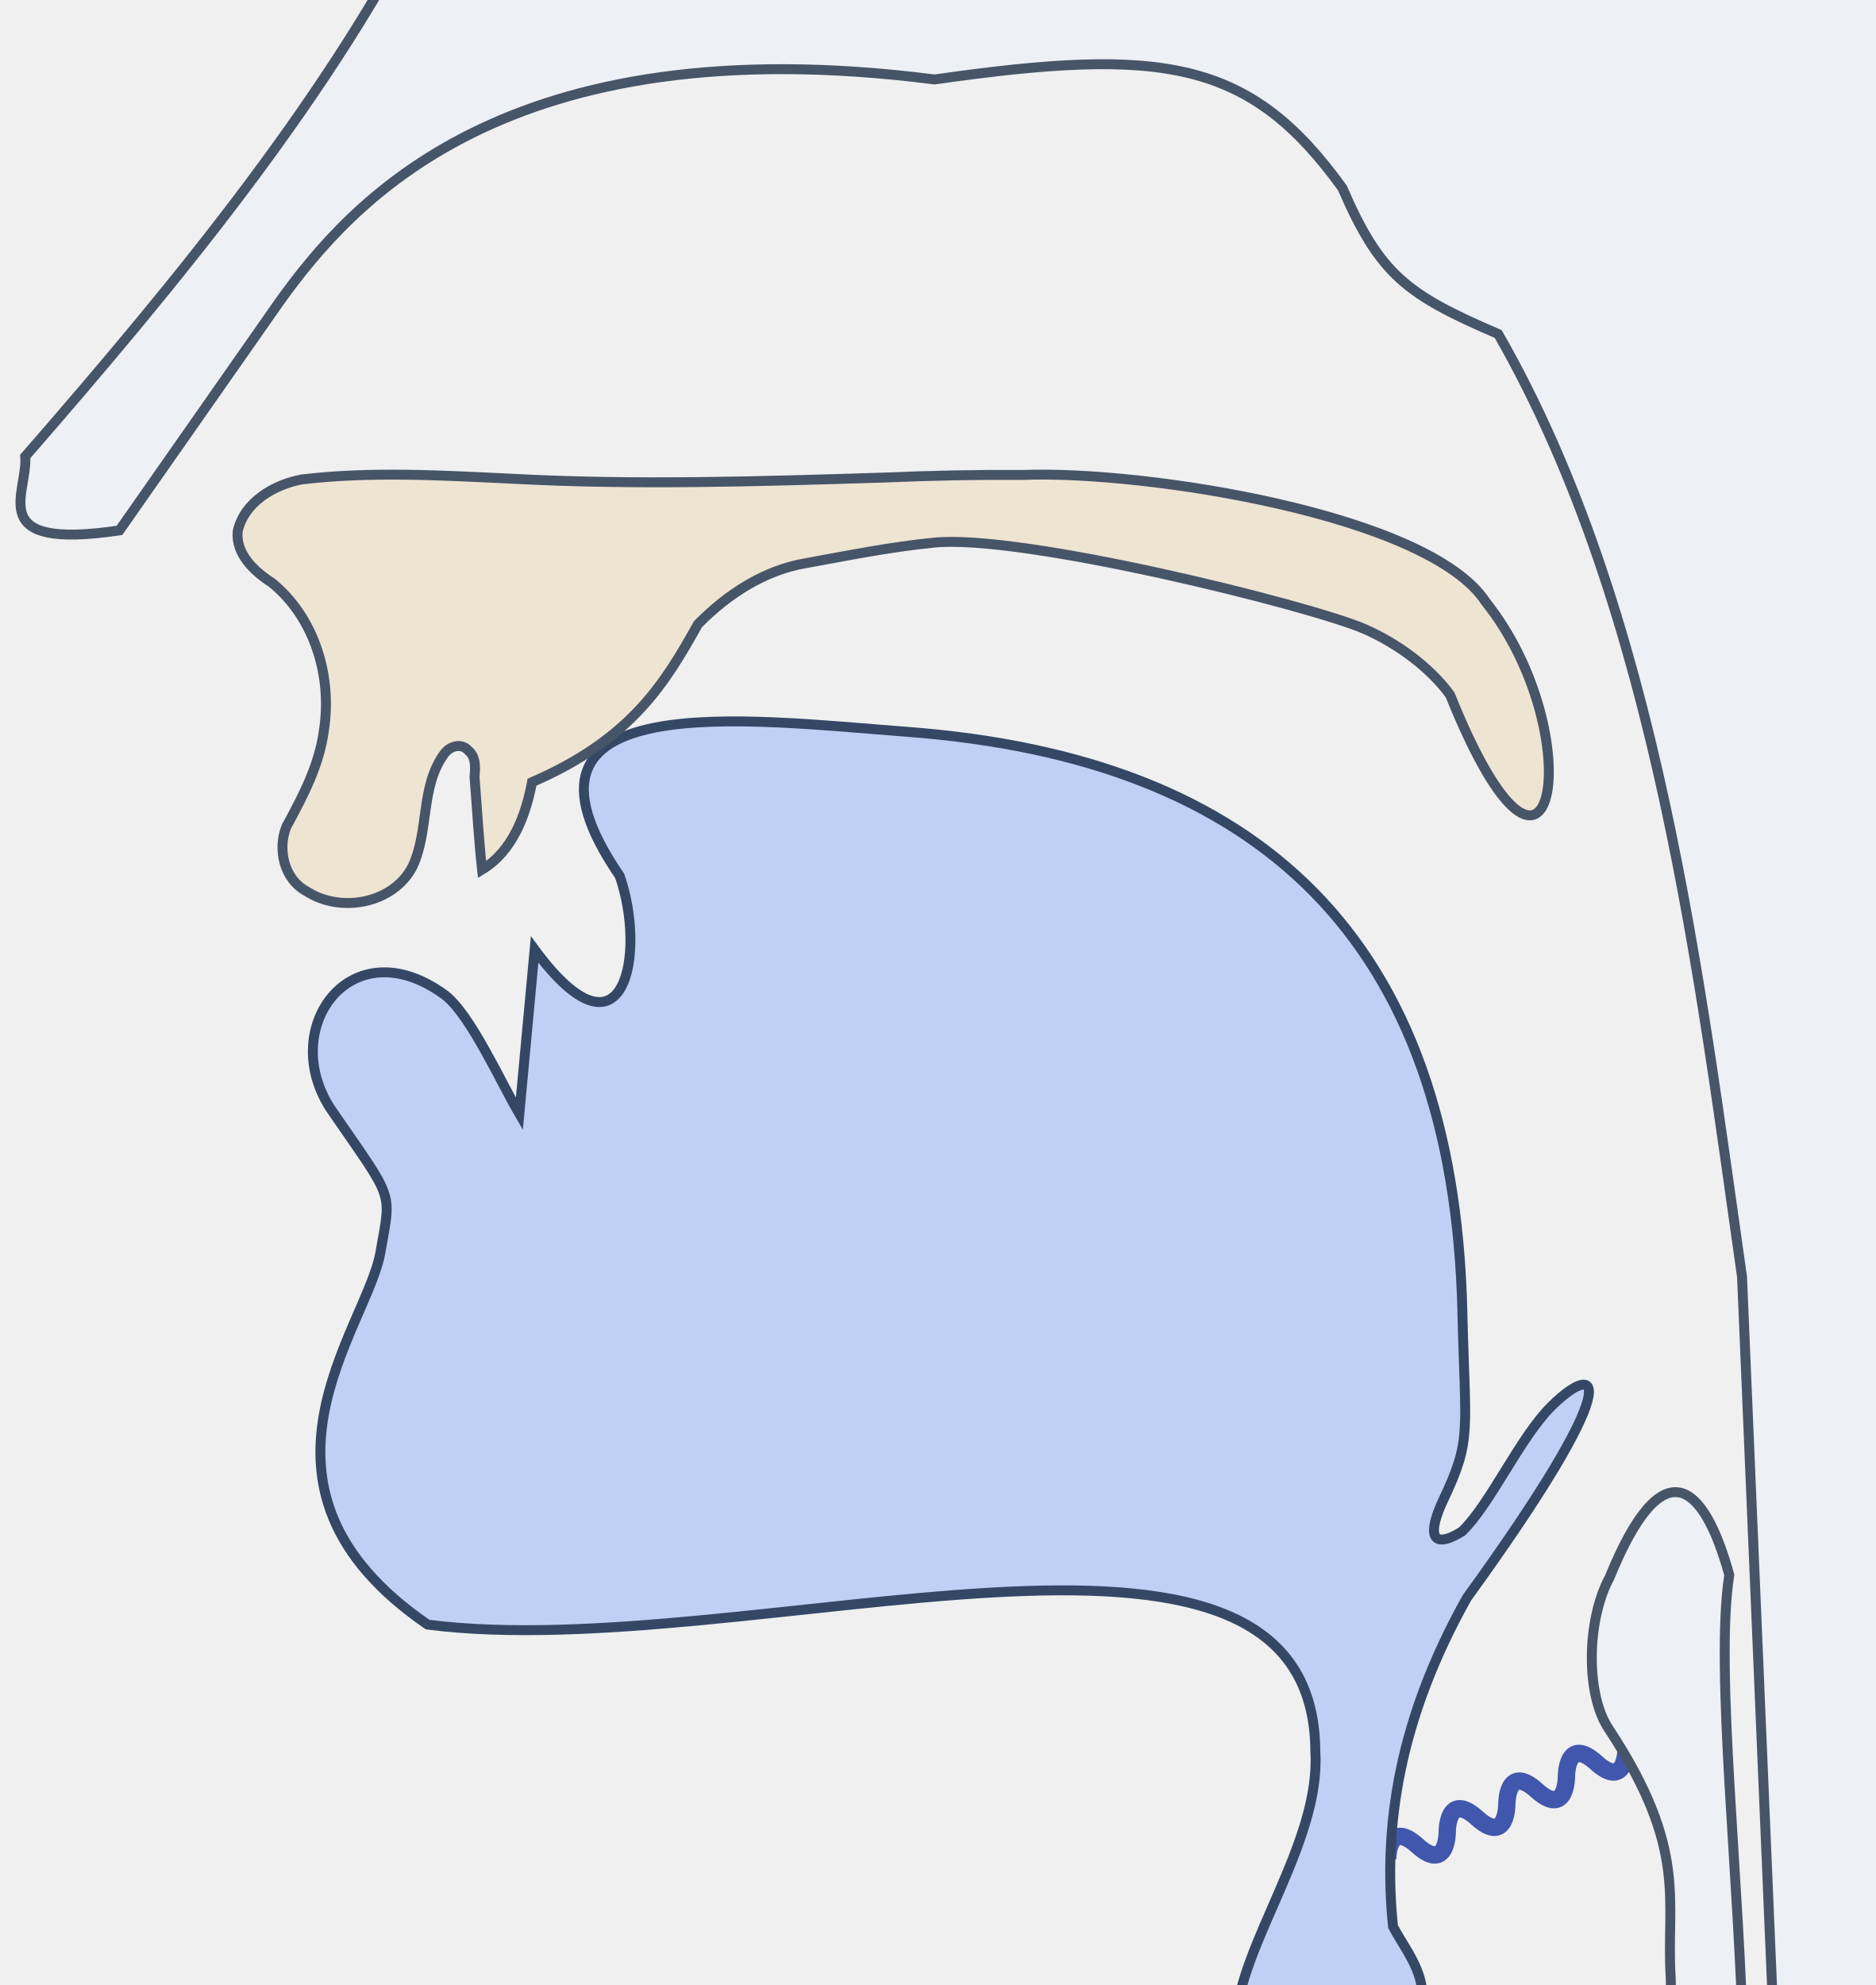
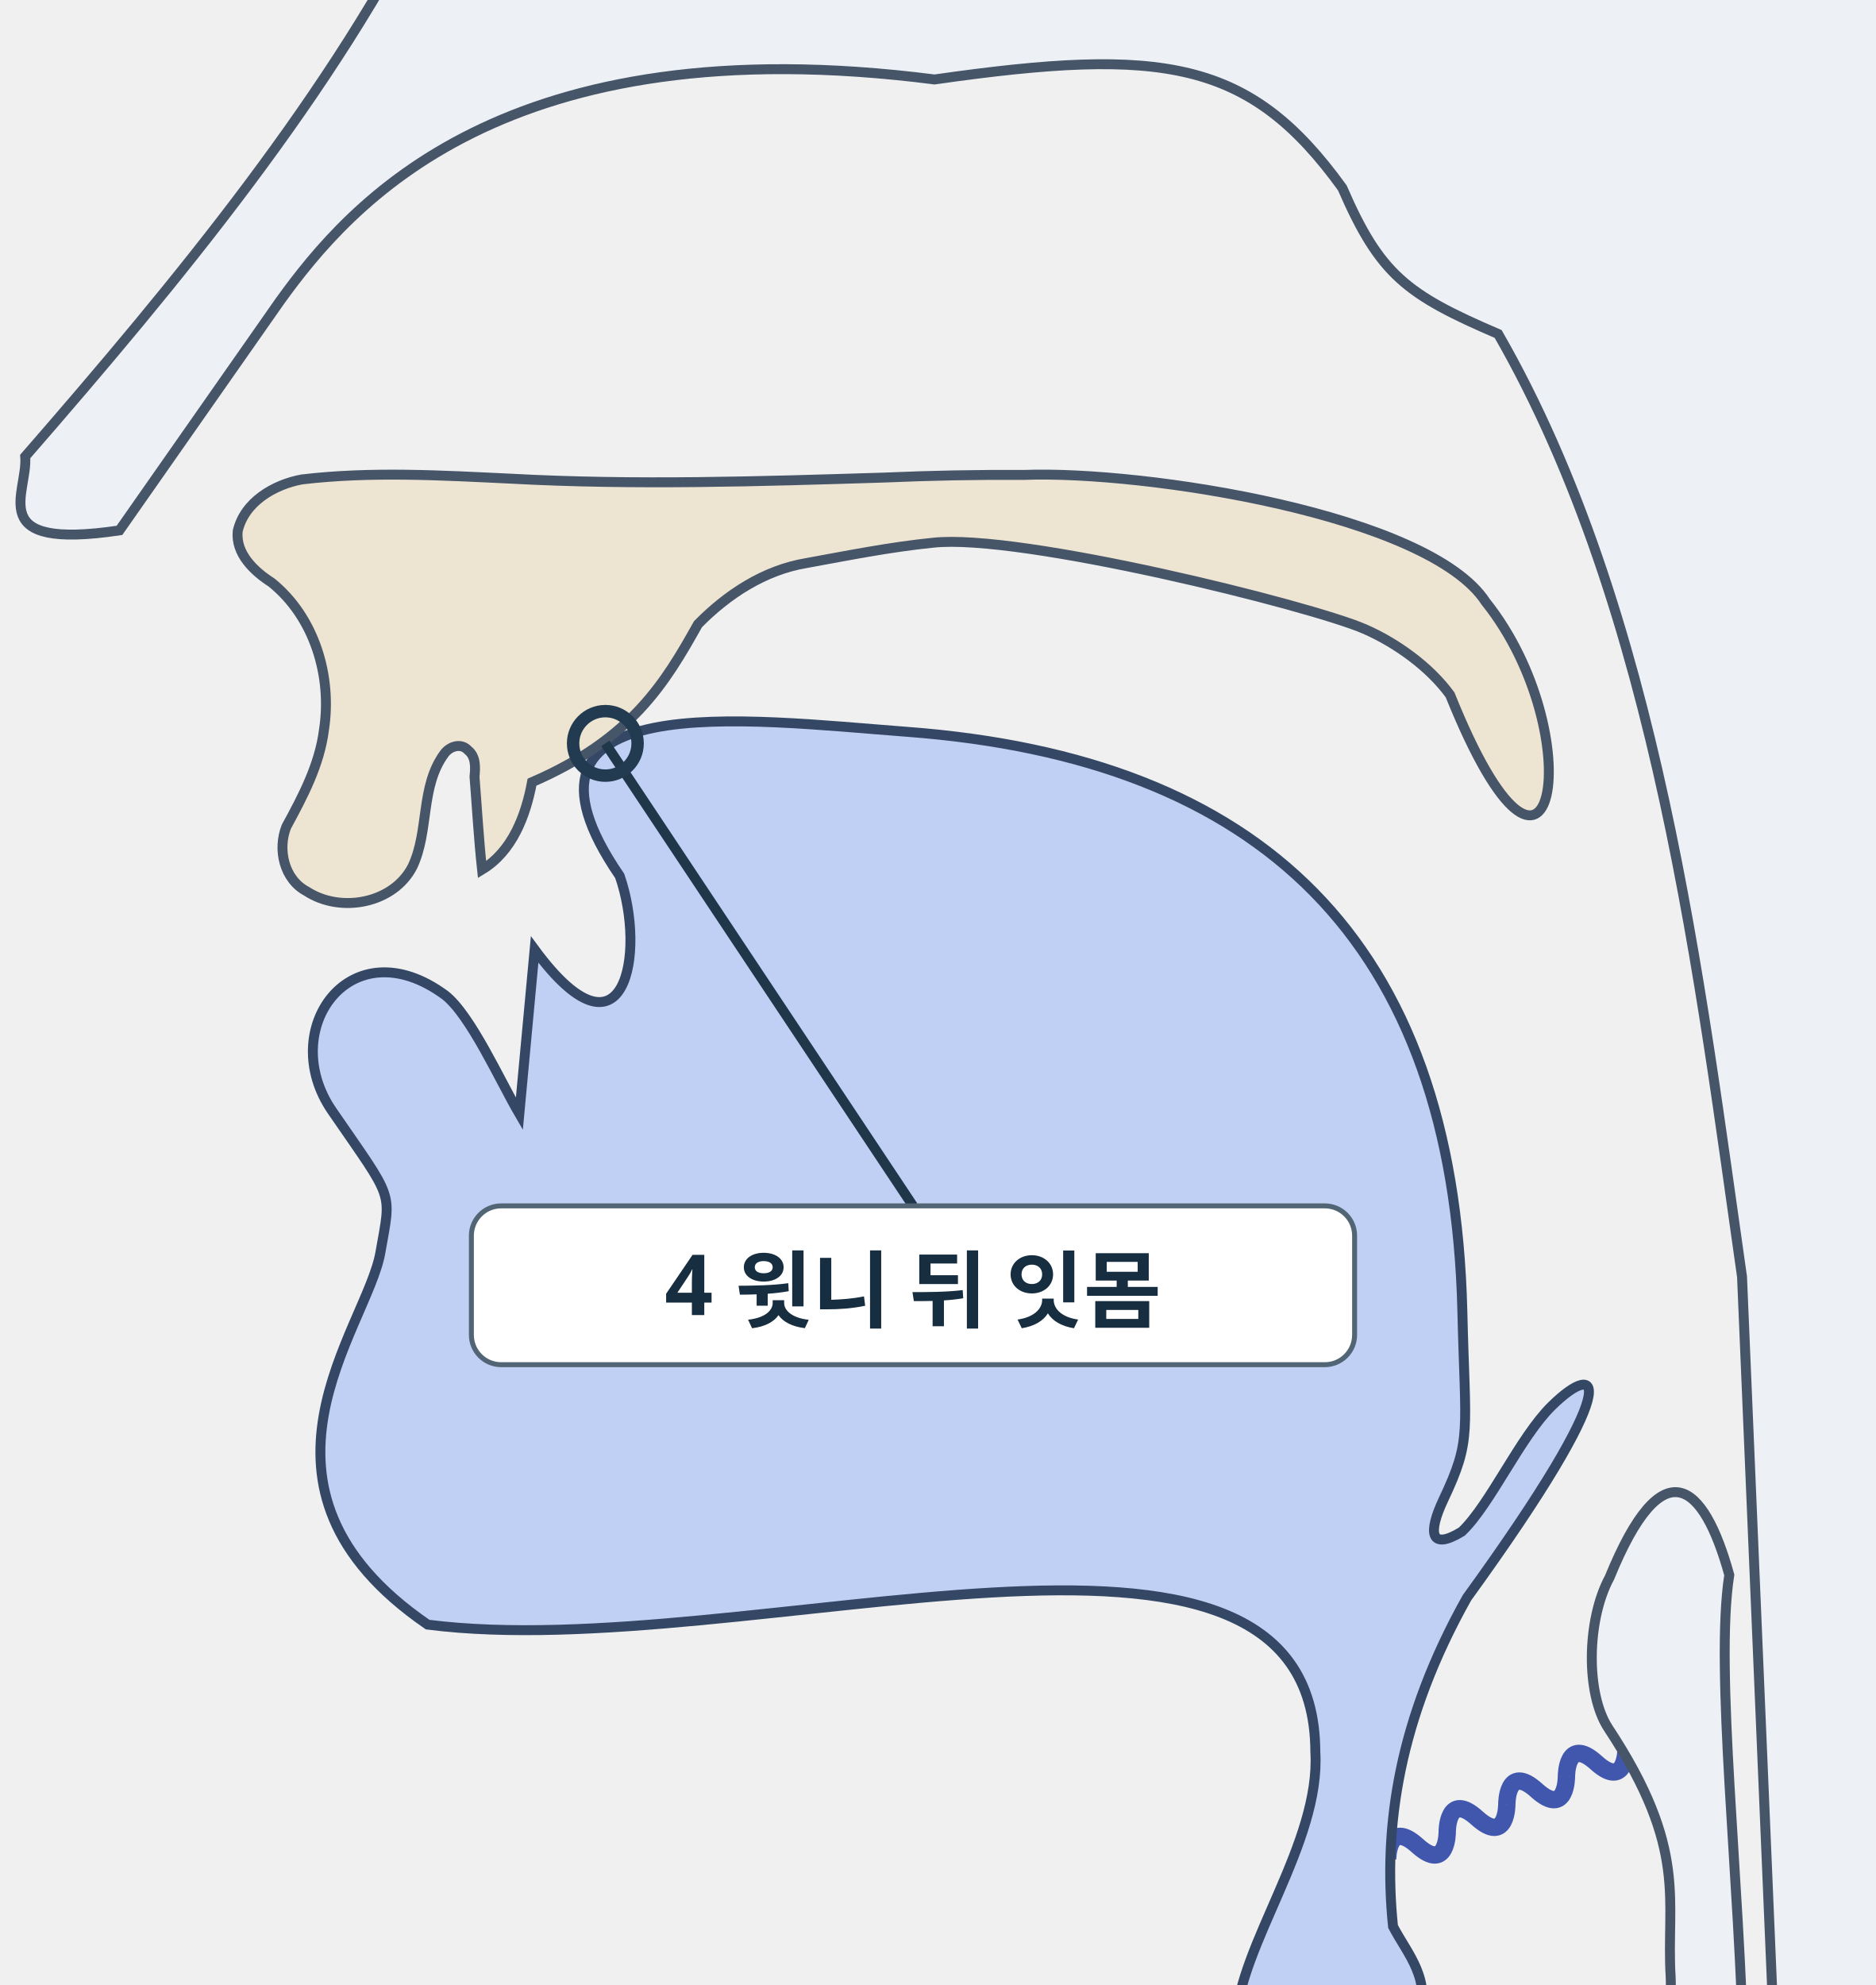
<svg xmlns="http://www.w3.org/2000/svg" width="378" height="400" version="1.1" style="fill:#edf0f4;stroke-width:2;stroke:#475569" viewBox="0 0 378 400">
  <path d="m279.66 374.71s-0.052-8.264 6.005-2.786c6.058 5.478 6.005-2.786 6.005-2.786m24.022-11.146s-0.052-8.264 6.005-2.786c6.058 5.478 6.005-2.786 6.005-2.786m-24.022 11.146s-0.052-8.264 6.005-2.786c6.058 5.478 6.005-2.786 6.005-2.786m-24.022 11.146s-0.052-8.264 6.005-2.786c6.058 5.478 6.005-2.786 6.005-2.786" style="fill:none;stroke:#4157ad;stroke-width:3.5" />
  <path d="m256.36 487.8 24.898 0.513c-2.313-9.671-7.136-25.469-1.797-33.111 5.081-4.463 14.469-17.943 2e-5 -24.384-7.9-10.468 5.216-16.879 6.417-23.101 2.763-8.988-2.119-13.729-5.133-19.507-2.082-20.237 1.261-41.888 14.887-66.223 32.357-44.68 26.743-48.177 17.063-38.641-6.375 6.28-12.334 19.813-18.09 25.294-6.428 3.924-6.846 0.189-3.693-6.473 5.771-12.195 4.373-13.36 3.804-37.985-1.81-74.704-40.622-111.34-111.86-116.71-32.376-2.439-84.34-9.427-57.968 29.029 5.445 15.644 0.957 39.389-17.141 14.839l-3.08 33.111c-3.876-6.641-9.836-19.951-14.988-23.932-19.005-13.98-34.016 6.961-22.743 23.355 12.588 18.306 11.947 15.858 9.724 28.531-2.678 15.267-30.943 47.203 9.527 74.973 64.714 8.286 178.72-34.066 178.9 25.668 1.091 18.285-15.333 38.921-16.027 54.415-1.356 30.306 11.051 52.548 7.3 80.34z" style="fill:#c0d0f5;stroke:#344866;stroke-width:2" />
  <path d="m360.83 487.8 170.95 1.027c-6.391-59.243-13.328-118.18 2.567-178.65 6.467-12.733 15.101-30.264 23.104-37.388 12.911-11.493 25.29-25.102 32.852-45.262 19.289-44.528 28.826-117.25 27.742-188.53-0.96-63.116-10.818-134.38-54.95-198.03-36.116-51.883-129.93-106.41-283.88-86.243-175.2 52.486-194.47 120.95-200.21 138.09-3.776 36.542 13.747 56.022 8.214 85.217-19.752 40.433-51.633 78.907-82.137 113.96 0.609 7.415-8.437 18.968 18.994 14.887l32.341-46.202c14.192-19.712 45.295-55.755 131.93-44.662 46.124-6.597 63.522-3.983 82.177 21.841 7.583 17.492 12.913 21.503 31.408 29.448 32.157 55.976 40.741 131.37 49.148 189.99z" />
  <path d="m206.36 95.701c-9.422-0.061-18.84 0.129-28.252 0.537-25.001 0.771-50.04 1.577-75.036 0.225-14.065-0.666-28.234-1.513-42.255 0.151-5.59 1.04-11.564 4.522-12.914 10.416-0.45 4.56 3.304 8.094 6.823 10.349 8.661 6.988 12.235 18.902 10.565 29.688-0.888 7.026-4.234 13.377-7.575 19.507-1.83 4.575-0.483 10.627 4.084 13.035 6.84 4.466 17.549 2.487 21.358-5.039 3.373-7.197 1.522-16.019 6.36-22.655 1.095-1.529 3.385-2.287 4.805-0.731 1.634 1.304 1.482 3.505 1.308 5.337 0.498 6.239 0.842 12.492 1.52 18.715 6.129-3.696 8.816-10.898 10.067-17.614 20.142-8.713 26.893-20.128 33.45-31.839 5.928-6.026 13.361-10.903 21.817-12.311 8.476-1.546 16.941-3.244 25.525-4.103 17.49-1.956 76.225 12.676 87.019 17.392 6.442 2.814 13.137 7.66 17.21 13.259 21.031 52.259 28.427 7.88 7.192-18.721-11.474-17.626-68.816-26.525-93.07-25.598z" style="fill:#eee4d2;stroke:#475569;stroke-width:2" />
  <path d="m333.11 488.83 17.35 0.44c3.448 0.087 1.256-58.443 0.949-73.935-0.719-36.326-5.882-78.831-2.899-97.966-5.203-18.85-13.474-25.607-24.128 0.513-4.63 8.529-4.819 23.45-0.255 30.366 16.283 24.679 11.595 34.661 12.576 50.23 0.745 30.757 1.126 60.012-3.594 90.35z" />
+   <g id="articulation-landmark" font-family="system-ui, sans-serif" stroke="none">
+     <path d="M 184 243 L 122 149.8" fill="none" stroke="#20374a" stroke-width="2" />
+     <circle cx="122" cy="149.8" r="6.5" fill="none" stroke="#233b50" stroke-width="2.5" />
+     <rect x="95" y="243" width="178" height="32" rx="6" fill="#fff" stroke="#526575" stroke-width="1" />
+     <text x="184" y="265" text-anchor="middle" fill="#172d40" font-size="17" font-weight="600">4 윗니 뒤 잇몸</text>
+   </g>
</svg>
